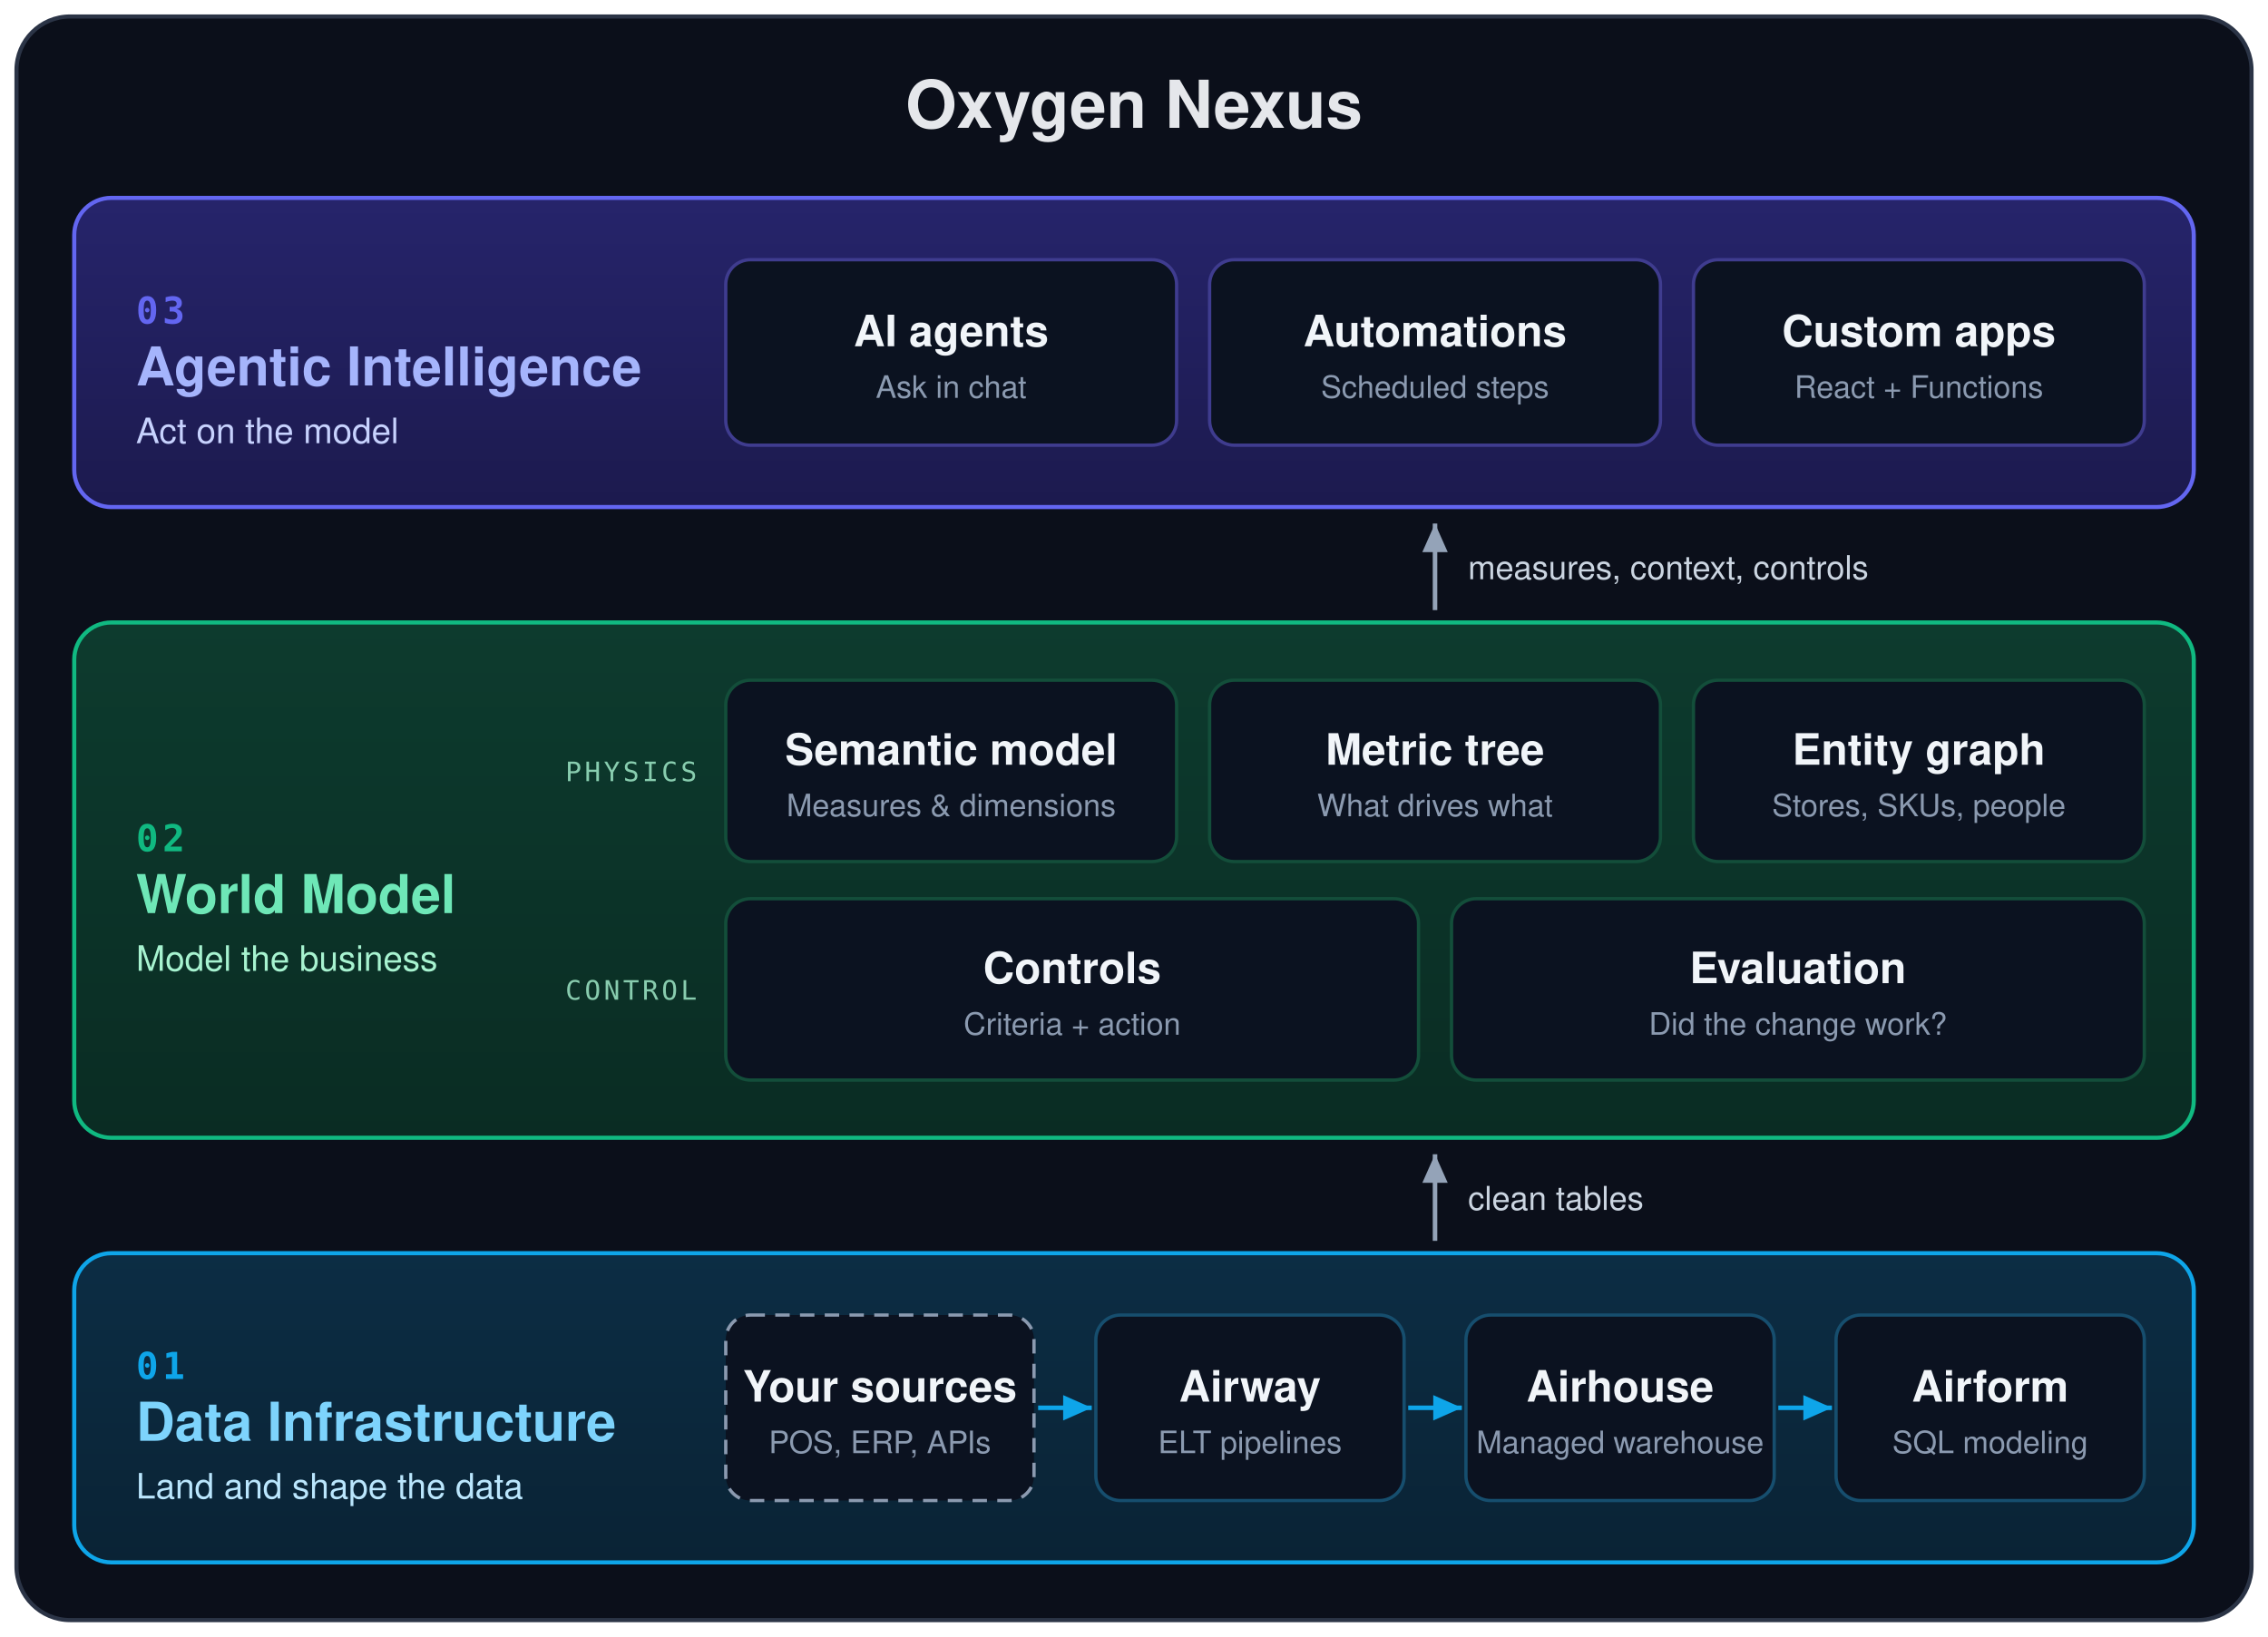
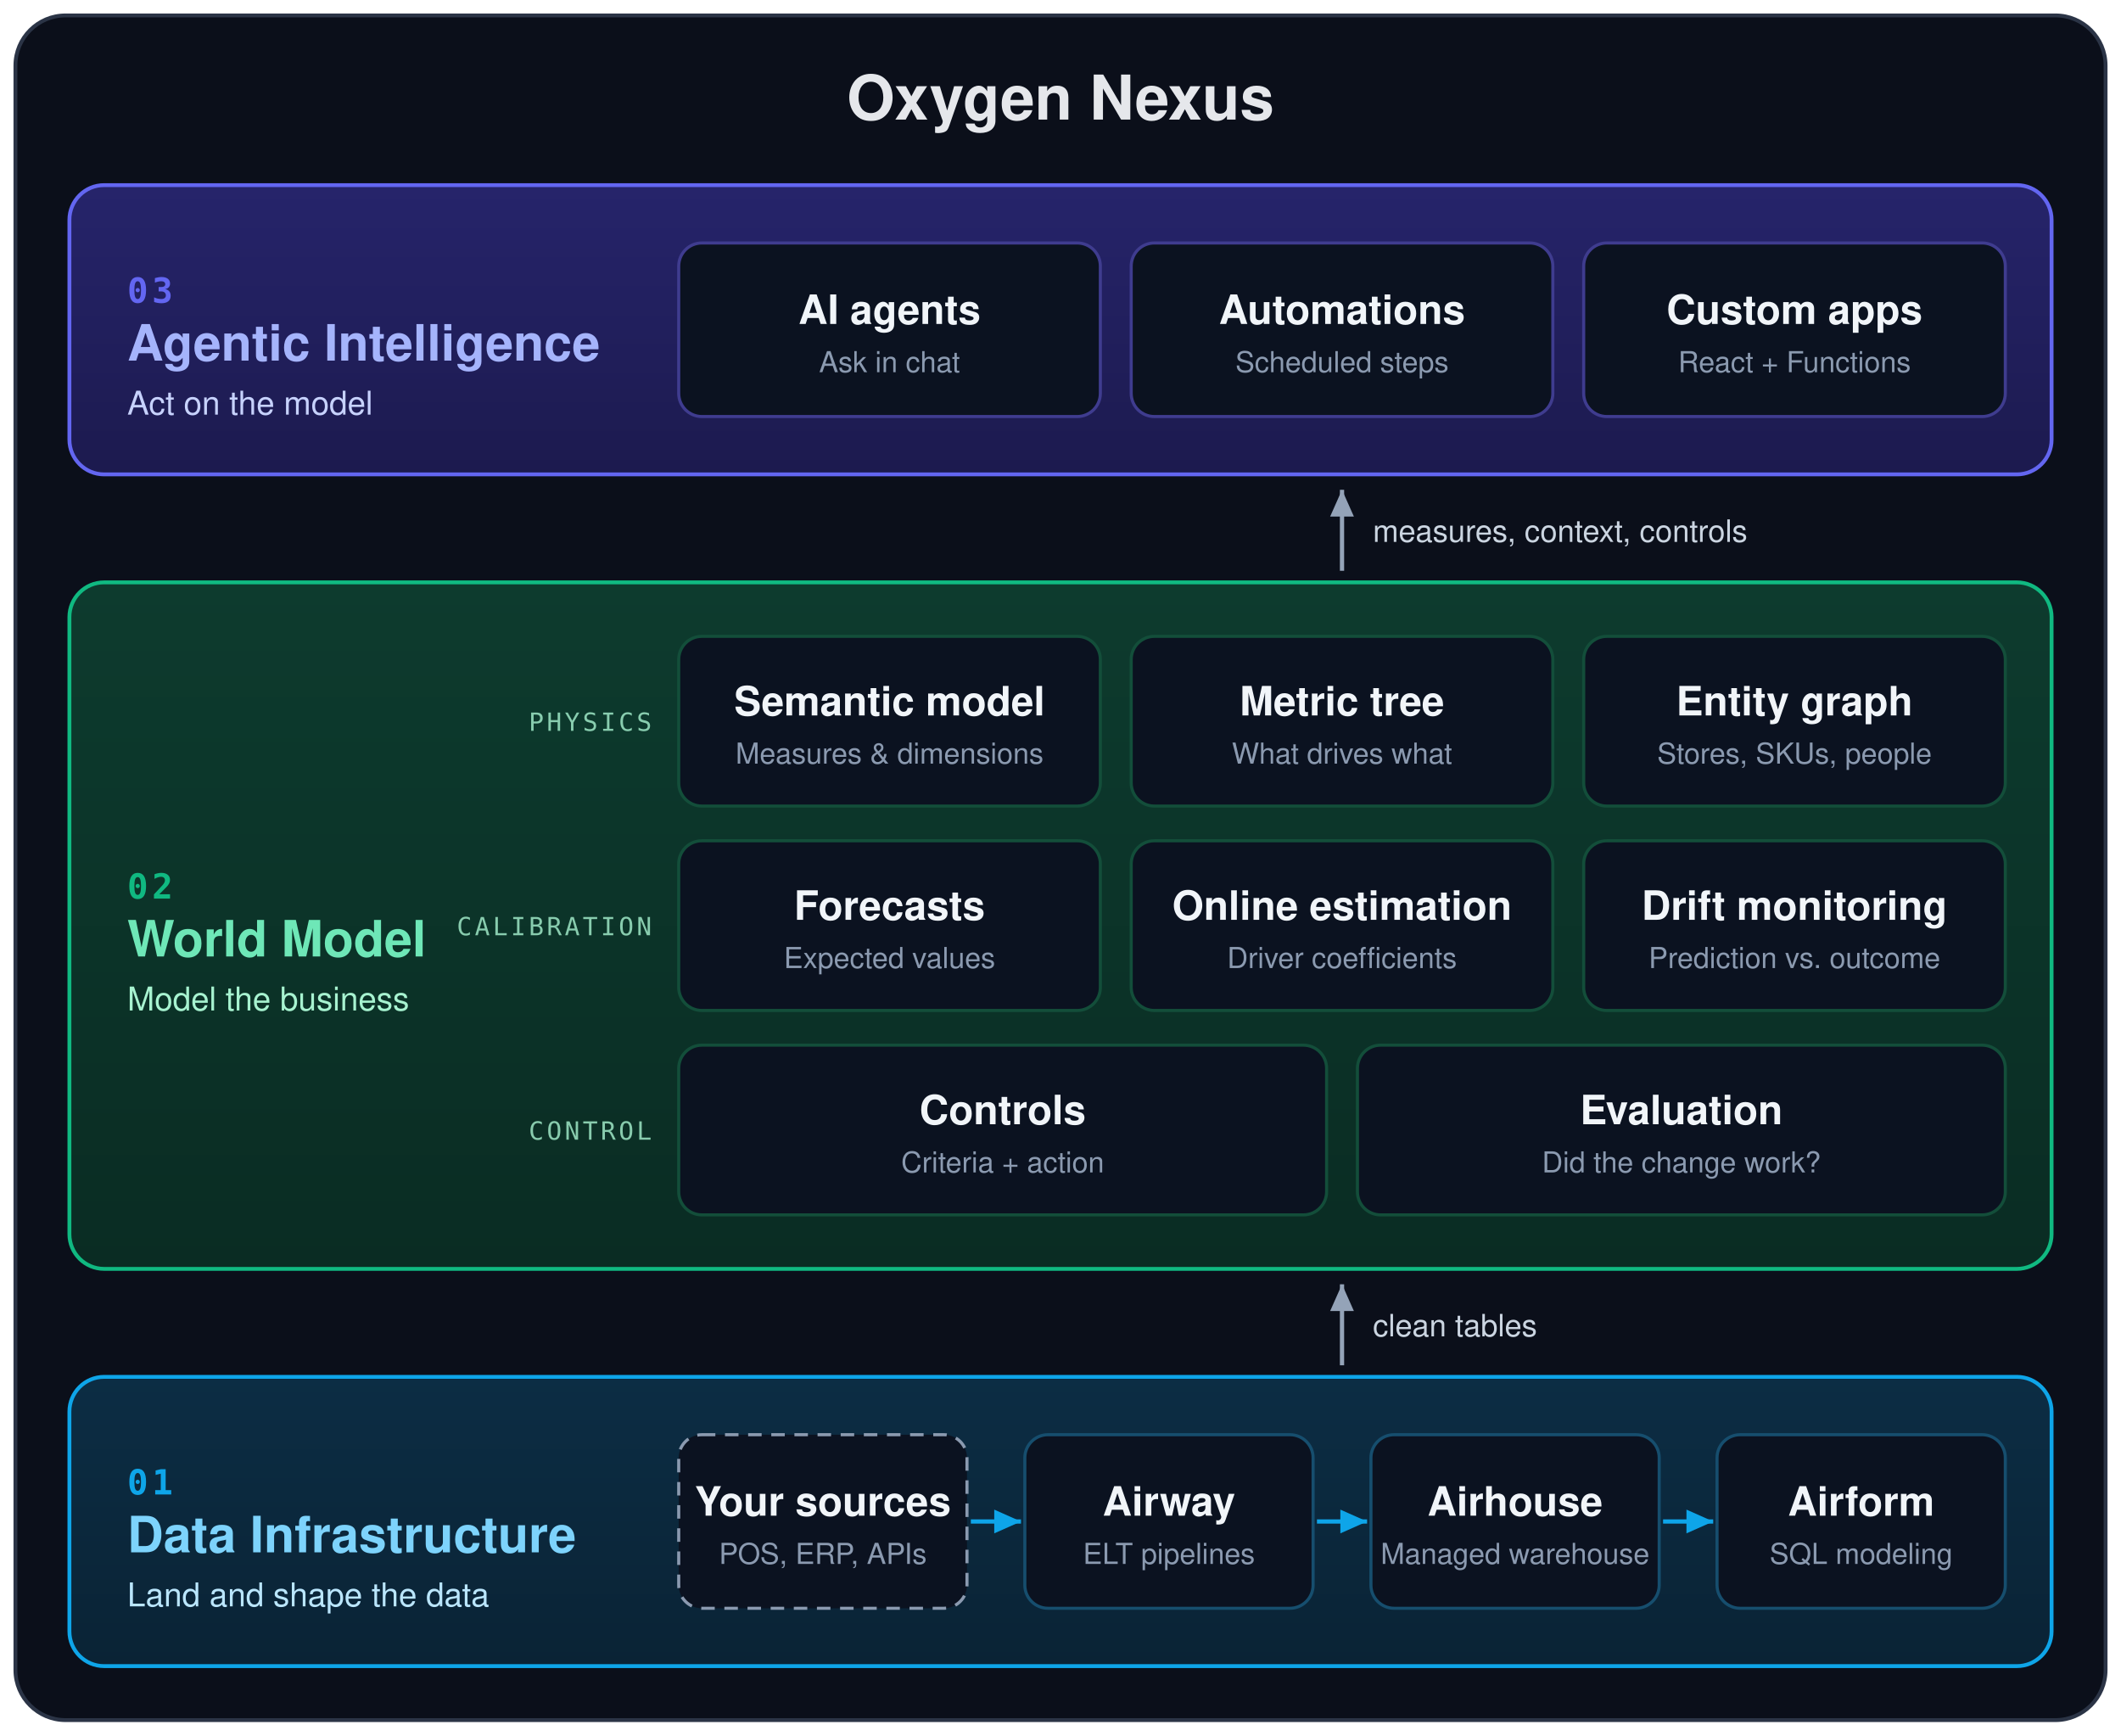
- <svg xmlns="http://www.w3.org/2000/svg" viewBox="0 0 1100 794">
+ <svg xmlns="http://www.w3.org/2000/svg" viewBox="0 0 1100 900">
  <defs>
    <linearGradient id="g-intel" x1="0" y1="0" x2="0" y2="1">
      <stop offset="0" stop-color="#26246b" />
      <stop offset="1" stop-color="#1c1a4e" />
    </linearGradient>
    <marker id="a-intel" viewBox="0 0 10 10" refX="9" refY="5" markerWidth="7" markerHeight="7" orient="auto-start-reverse">
      <path d="M0 1 L9 5 L0 9 z" fill="#6366f1" />
    </marker>
    <linearGradient id="g-model" x1="0" y1="0" x2="0" y2="1">
      <stop offset="0" stop-color="#0d3b2e" />
      <stop offset="1" stop-color="#0a2c23" />
    </linearGradient>
    <marker id="a-model" viewBox="0 0 10 10" refX="9" refY="5" markerWidth="7" markerHeight="7" orient="auto-start-reverse">
      <path d="M0 1 L9 5 L0 9 z" fill="#10b981" />
    </marker>
    <linearGradient id="g-infra" x1="0" y1="0" x2="0" y2="1">
      <stop offset="0" stop-color="#0c2d44" />
      <stop offset="1" stop-color="#0a2335" />
    </linearGradient>
    <marker id="a-infra" viewBox="0 0 10 10" refX="9" refY="5" markerWidth="7" markerHeight="7" orient="auto-start-reverse">
      <path d="M0 1 L9 5 L0 9 z" fill="#0ea5e9" />
    </marker>
    <marker id="a-grey" viewBox="0 0 10 10" refX="9" refY="5" markerWidth="7" markerHeight="7" orient="auto-start-reverse">
      <path d="M0 1 L9 5 L0 9 z" fill="#94a3b8" />
    </marker>
  </defs>
-   <rect x="8" y="8" width="1084" height="778" rx="26" fill="#0b0f1a" stroke="#2b3446" stroke-width="2" />
+   <rect x="8" y="8" width="1084" height="884" rx="26" fill="#0b0f1a" stroke="#2b3446" stroke-width="2" />
  <text x="550.0" y="62" text-anchor="middle" font-family="ui-sans-serif, -apple-system, 'Segoe UI', Helvetica, Arial, sans-serif" font-size="32" font-weight="700" fill="#e5e7eb">Oxygen Nexus</text>
  <rect x="36" y="96" width="1028" height="150" rx="18" fill="url(#g-intel)" stroke="#6366f1" stroke-width="2" />
  <text x="66" y="157.0" font-family="ui-monospace, SFMono-Regular, Menlo, Consolas, monospace" font-size="18" font-weight="700" letter-spacing="2" fill="#6366f1">03</text>
  <text x="66" y="187.0" font-family="ui-sans-serif, -apple-system, 'Segoe UI', Helvetica, Arial, sans-serif" font-size="26" font-weight="700" fill="#a5b4fc">Agentic Intelligence</text>
  <text x="66" y="215.0" font-family="ui-sans-serif, -apple-system, 'Segoe UI', Helvetica, Arial, sans-serif" font-size="17" fill="#c7d2fe">Act on the model</text>
  <rect x="352.0" y="126" width="218.667" height="90" rx="12" fill="#0b1220" stroke="#3f3c8f" stroke-width="1.6" />
  <text x="461.333" y="168.0" text-anchor="middle" font-family="ui-sans-serif, -apple-system, 'Segoe UI', Helvetica, Arial, sans-serif" font-size="21" font-weight="650" fill="#f1f5f9">AI agents</text>
  <text x="461.333" y="193.0" text-anchor="middle" font-family="ui-sans-serif, -apple-system, 'Segoe UI', Helvetica, Arial, sans-serif" font-size="15" fill="#8b9ab0">Ask in chat</text>
  <rect x="586.667" y="126" width="218.667" height="90" rx="12" fill="#0b1220" stroke="#3f3c8f" stroke-width="1.6" />
  <text x="696.0" y="168.0" text-anchor="middle" font-family="ui-sans-serif, -apple-system, 'Segoe UI', Helvetica, Arial, sans-serif" font-size="21" font-weight="650" fill="#f1f5f9">Automations</text>
  <text x="696.0" y="193.0" text-anchor="middle" font-family="ui-sans-serif, -apple-system, 'Segoe UI', Helvetica, Arial, sans-serif" font-size="15" fill="#8b9ab0">Scheduled steps</text>
  <rect x="821.333" y="126" width="218.667" height="90" rx="12" fill="#0b1220" stroke="#3f3c8f" stroke-width="1.6" />
  <text x="930.667" y="168.0" text-anchor="middle" font-family="ui-sans-serif, -apple-system, 'Segoe UI', Helvetica, Arial, sans-serif" font-size="21" font-weight="650" fill="#f1f5f9">Custom apps</text>
  <text x="930.667" y="193.0" text-anchor="middle" font-family="ui-sans-serif, -apple-system, 'Segoe UI', Helvetica, Arial, sans-serif" font-size="15" fill="#8b9ab0">React + Functions</text>
-   <rect x="36" y="302" width="1028" height="250" rx="18" fill="url(#g-model)" stroke="#10b981" stroke-width="2" />
-   <text x="66" y="413.0" font-family="ui-monospace, SFMono-Regular, Menlo, Consolas, monospace" font-size="18" font-weight="700" letter-spacing="2" fill="#10b981">02</text>
-   <text x="66" y="443.0" font-family="ui-sans-serif, -apple-system, 'Segoe UI', Helvetica, Arial, sans-serif" font-size="26" font-weight="700" fill="#6ee7b7">World Model</text>
-   <text x="66" y="471.0" font-family="ui-sans-serif, -apple-system, 'Segoe UI', Helvetica, Arial, sans-serif" font-size="17" fill="#a7f3d0">Model the business</text>
+   <rect x="36" y="302" width="1028" height="356" rx="18" fill="url(#g-model)" stroke="#10b981" stroke-width="2" />
+   <text x="66" y="466" font-family="ui-monospace, SFMono-Regular, Menlo, Consolas, monospace" font-size="18" font-weight="700" letter-spacing="2" fill="#10b981">02</text>
+   <text x="66" y="496" font-family="ui-sans-serif, -apple-system, 'Segoe UI', Helvetica, Arial, sans-serif" font-size="26" font-weight="700" fill="#6ee7b7">World Model</text>
+   <text x="66" y="524" font-family="ui-sans-serif, -apple-system, 'Segoe UI', Helvetica, Arial, sans-serif" font-size="17" fill="#a7f3d0">Model the business</text>
  <text x="338" y="379.0" text-anchor="end" font-family="ui-monospace, SFMono-Regular, Menlo, Consolas, monospace" font-size="13" letter-spacing="1.5" fill="#a7f3d0" opacity="0.8">PHYSICS</text>
  <rect x="352.0" y="330" width="218.667" height="88" rx="12" fill="#0b1220" stroke="#134e3a" stroke-width="1.6" />
  <text x="461.333" y="371.0" text-anchor="middle" font-family="ui-sans-serif, -apple-system, 'Segoe UI', Helvetica, Arial, sans-serif" font-size="21" font-weight="650" fill="#f1f5f9">Semantic model</text>
  <text x="461.333" y="396.0" text-anchor="middle" font-family="ui-sans-serif, -apple-system, 'Segoe UI', Helvetica, Arial, sans-serif" font-size="15" fill="#8b9ab0">Measures &amp; dimensions</text>
  <rect x="586.667" y="330" width="218.667" height="88" rx="12" fill="#0b1220" stroke="#134e3a" stroke-width="1.6" />
  <text x="696.0" y="371.0" text-anchor="middle" font-family="ui-sans-serif, -apple-system, 'Segoe UI', Helvetica, Arial, sans-serif" font-size="21" font-weight="650" fill="#f1f5f9">Metric tree</text>
  <text x="696.0" y="396.0" text-anchor="middle" font-family="ui-sans-serif, -apple-system, 'Segoe UI', Helvetica, Arial, sans-serif" font-size="15" fill="#8b9ab0">What drives what</text>
  <rect x="821.333" y="330" width="218.667" height="88" rx="12" fill="#0b1220" stroke="#134e3a" stroke-width="1.6" />
  <text x="930.667" y="371.0" text-anchor="middle" font-family="ui-sans-serif, -apple-system, 'Segoe UI', Helvetica, Arial, sans-serif" font-size="21" font-weight="650" fill="#f1f5f9">Entity graph</text>
  <text x="930.667" y="396.0" text-anchor="middle" font-family="ui-sans-serif, -apple-system, 'Segoe UI', Helvetica, Arial, sans-serif" font-size="15" fill="#8b9ab0">Stores, SKUs, people</text>
-   <text x="338" y="485.0" text-anchor="end" font-family="ui-monospace, SFMono-Regular, Menlo, Consolas, monospace" font-size="13" letter-spacing="1.5" fill="#a7f3d0" opacity="0.8">CONTROL</text>
-   <rect x="352.0" y="436" width="336.0" height="88" rx="12" fill="#0b1220" stroke="#134e3a" stroke-width="1.6" />
-   <text x="520.0" y="477.0" text-anchor="middle" font-family="ui-sans-serif, -apple-system, 'Segoe UI', Helvetica, Arial, sans-serif" font-size="21" font-weight="650" fill="#f1f5f9">Controls</text>
-   <text x="520.0" y="502.0" text-anchor="middle" font-family="ui-sans-serif, -apple-system, 'Segoe UI', Helvetica, Arial, sans-serif" font-size="15" fill="#8b9ab0">Criteria + action</text>
-   <rect x="704.0" y="436" width="336.0" height="88" rx="12" fill="#0b1220" stroke="#134e3a" stroke-width="1.6" />
-   <text x="872.0" y="477.0" text-anchor="middle" font-family="ui-sans-serif, -apple-system, 'Segoe UI', Helvetica, Arial, sans-serif" font-size="21" font-weight="650" fill="#f1f5f9">Evaluation</text>
-   <text x="872.0" y="502.0" text-anchor="middle" font-family="ui-sans-serif, -apple-system, 'Segoe UI', Helvetica, Arial, sans-serif" font-size="15" fill="#8b9ab0">Did the change work?</text>
-   <rect x="36" y="608" width="1028" height="150" rx="18" fill="url(#g-infra)" stroke="#0ea5e9" stroke-width="2" />
-   <text x="66" y="669.0" font-family="ui-monospace, SFMono-Regular, Menlo, Consolas, monospace" font-size="18" font-weight="700" letter-spacing="2" fill="#0ea5e9">01</text>
-   <text x="66" y="699.0" font-family="ui-sans-serif, -apple-system, 'Segoe UI', Helvetica, Arial, sans-serif" font-size="26" font-weight="700" fill="#7dd3fc">Data Infrastructure</text>
-   <text x="66" y="727.0" font-family="ui-sans-serif, -apple-system, 'Segoe UI', Helvetica, Arial, sans-serif" font-size="17" fill="#bae6fd">Land and shape the data</text>
-   <rect x="352.0" y="638" width="149.5" height="90" rx="12" fill="#0b1220" stroke="#8b9ab0" stroke-width="1.6" stroke-dasharray="7 5" />
-   <text x="426.75" y="680.0" text-anchor="middle" font-family="ui-sans-serif, -apple-system, 'Segoe UI', Helvetica, Arial, sans-serif" font-size="21" font-weight="650" fill="#f1f5f9">Your sources</text>
-   <text x="426.75" y="705.0" text-anchor="middle" font-family="ui-sans-serif, -apple-system, 'Segoe UI', Helvetica, Arial, sans-serif" font-size="15" fill="#8b9ab0">POS, ERP, APIs</text>
-   <line x1="503.5" y1="683.0" x2="529.5" y2="683.0" stroke="#0ea5e9" stroke-width="2.2" marker-end="url(#a-infra)" />
-   <rect x="531.5" y="638" width="149.5" height="90" rx="12" fill="#0b1220" stroke="#164e6e" stroke-width="1.6" />
-   <text x="606.25" y="680.0" text-anchor="middle" font-family="ui-sans-serif, -apple-system, 'Segoe UI', Helvetica, Arial, sans-serif" font-size="21" font-weight="650" fill="#f1f5f9">Airway</text>
-   <text x="606.25" y="705.0" text-anchor="middle" font-family="ui-sans-serif, -apple-system, 'Segoe UI', Helvetica, Arial, sans-serif" font-size="15" fill="#8b9ab0">ELT pipelines</text>
-   <line x1="683.0" y1="683.0" x2="709.0" y2="683.0" stroke="#0ea5e9" stroke-width="2.2" marker-end="url(#a-infra)" />
-   <rect x="711.0" y="638" width="149.5" height="90" rx="12" fill="#0b1220" stroke="#164e6e" stroke-width="1.6" />
-   <text x="785.75" y="680.0" text-anchor="middle" font-family="ui-sans-serif, -apple-system, 'Segoe UI', Helvetica, Arial, sans-serif" font-size="21" font-weight="650" fill="#f1f5f9">Airhouse</text>
-   <text x="785.75" y="705.0" text-anchor="middle" font-family="ui-sans-serif, -apple-system, 'Segoe UI', Helvetica, Arial, sans-serif" font-size="15" fill="#8b9ab0">Managed warehouse</text>
-   <line x1="862.5" y1="683.0" x2="888.5" y2="683.0" stroke="#0ea5e9" stroke-width="2.2" marker-end="url(#a-infra)" />
-   <rect x="890.5" y="638" width="149.5" height="90" rx="12" fill="#0b1220" stroke="#164e6e" stroke-width="1.6" />
-   <text x="965.25" y="680.0" text-anchor="middle" font-family="ui-sans-serif, -apple-system, 'Segoe UI', Helvetica, Arial, sans-serif" font-size="21" font-weight="650" fill="#f1f5f9">Airform</text>
-   <text x="965.25" y="705.0" text-anchor="middle" font-family="ui-sans-serif, -apple-system, 'Segoe UI', Helvetica, Arial, sans-serif" font-size="15" fill="#8b9ab0">SQL modeling</text>
-   <line x1="696.0" y1="602" x2="696.0" y2="560" stroke="#94a3b8" stroke-width="2.2" marker-end="url(#a-grey)" />
-   <text x="712.0" y="587.0" font-family="ui-sans-serif, -apple-system, 'Segoe UI', Helvetica, Arial, sans-serif" font-size="16" fill="#cbd5e1">clean tables</text>
+   <text x="338" y="485.0" text-anchor="end" font-family="ui-monospace, SFMono-Regular, Menlo, Consolas, monospace" font-size="13" letter-spacing="1.5" fill="#a7f3d0" opacity="0.8">CALIBRATION</text>
+   <rect x="352.0" y="436" width="218.667" height="88" rx="12" fill="#0b1220" stroke="#134e3a" stroke-width="1.6" />
+   <text x="461.333" y="477.0" text-anchor="middle" font-family="ui-sans-serif, -apple-system, 'Segoe UI', Helvetica, Arial, sans-serif" font-size="21" font-weight="650" fill="#f1f5f9">Forecasts</text>
+   <text x="461.333" y="502.0" text-anchor="middle" font-family="ui-sans-serif, -apple-system, 'Segoe UI', Helvetica, Arial, sans-serif" font-size="15" fill="#8b9ab0">Expected values</text>
+   <rect x="586.667" y="436" width="218.667" height="88" rx="12" fill="#0b1220" stroke="#134e3a" stroke-width="1.6" />
+   <text x="696.0" y="477.0" text-anchor="middle" font-family="ui-sans-serif, -apple-system, 'Segoe UI', Helvetica, Arial, sans-serif" font-size="21" font-weight="650" fill="#f1f5f9">Online estimation</text>
+   <text x="696.0" y="502.0" text-anchor="middle" font-family="ui-sans-serif, -apple-system, 'Segoe UI', Helvetica, Arial, sans-serif" font-size="15" fill="#8b9ab0">Driver coefficients</text>
+   <rect x="821.333" y="436" width="218.667" height="88" rx="12" fill="#0b1220" stroke="#134e3a" stroke-width="1.6" />
+   <text x="930.667" y="477.0" text-anchor="middle" font-family="ui-sans-serif, -apple-system, 'Segoe UI', Helvetica, Arial, sans-serif" font-size="21" font-weight="650" fill="#f1f5f9">Drift monitoring</text>
+   <text x="930.667" y="502.0" text-anchor="middle" font-family="ui-sans-serif, -apple-system, 'Segoe UI', Helvetica, Arial, sans-serif" font-size="15" fill="#8b9ab0">Prediction vs. outcome</text>
+   <text x="338" y="591" text-anchor="end" font-family="ui-monospace, SFMono-Regular, Menlo, Consolas, monospace" font-size="13" letter-spacing="1.5" fill="#a7f3d0" opacity="0.8">CONTROL</text>
+   <rect x="352.0" y="542" width="336.0" height="88" rx="12" fill="#0b1220" stroke="#134e3a" stroke-width="1.6" />
+   <text x="520.0" y="583" text-anchor="middle" font-family="ui-sans-serif, -apple-system, 'Segoe UI', Helvetica, Arial, sans-serif" font-size="21" font-weight="650" fill="#f1f5f9">Controls</text>
+   <text x="520.0" y="608" text-anchor="middle" font-family="ui-sans-serif, -apple-system, 'Segoe UI', Helvetica, Arial, sans-serif" font-size="15" fill="#8b9ab0">Criteria + action</text>
+   <rect x="704.0" y="542" width="336.0" height="88" rx="12" fill="#0b1220" stroke="#134e3a" stroke-width="1.6" />
+   <text x="872.0" y="583" text-anchor="middle" font-family="ui-sans-serif, -apple-system, 'Segoe UI', Helvetica, Arial, sans-serif" font-size="21" font-weight="650" fill="#f1f5f9">Evaluation</text>
+   <text x="872.0" y="608" text-anchor="middle" font-family="ui-sans-serif, -apple-system, 'Segoe UI', Helvetica, Arial, sans-serif" font-size="15" fill="#8b9ab0">Did the change work?</text>
+   <rect x="36" y="714" width="1028" height="150" rx="18" fill="url(#g-infra)" stroke="#0ea5e9" stroke-width="2" />
+   <text x="66" y="775" font-family="ui-monospace, SFMono-Regular, Menlo, Consolas, monospace" font-size="18" font-weight="700" letter-spacing="2" fill="#0ea5e9">01</text>
+   <text x="66" y="805" font-family="ui-sans-serif, -apple-system, 'Segoe UI', Helvetica, Arial, sans-serif" font-size="26" font-weight="700" fill="#7dd3fc">Data Infrastructure</text>
+   <text x="66" y="833" font-family="ui-sans-serif, -apple-system, 'Segoe UI', Helvetica, Arial, sans-serif" font-size="17" fill="#bae6fd">Land and shape the data</text>
+   <rect x="352.0" y="744" width="149.5" height="90" rx="12" fill="#0b1220" stroke="#8b9ab0" stroke-width="1.6" stroke-dasharray="7 5" />
+   <text x="426.75" y="786" text-anchor="middle" font-family="ui-sans-serif, -apple-system, 'Segoe UI', Helvetica, Arial, sans-serif" font-size="21" font-weight="650" fill="#f1f5f9">Your sources</text>
+   <text x="426.75" y="811" text-anchor="middle" font-family="ui-sans-serif, -apple-system, 'Segoe UI', Helvetica, Arial, sans-serif" font-size="15" fill="#8b9ab0">POS, ERP, APIs</text>
+   <line x1="503.5" y1="789" x2="529.5" y2="789" stroke="#0ea5e9" stroke-width="2.2" marker-end="url(#a-infra)" />
+   <rect x="531.5" y="744" width="149.5" height="90" rx="12" fill="#0b1220" stroke="#164e6e" stroke-width="1.6" />
+   <text x="606.25" y="786" text-anchor="middle" font-family="ui-sans-serif, -apple-system, 'Segoe UI', Helvetica, Arial, sans-serif" font-size="21" font-weight="650" fill="#f1f5f9">Airway</text>
+   <text x="606.25" y="811" text-anchor="middle" font-family="ui-sans-serif, -apple-system, 'Segoe UI', Helvetica, Arial, sans-serif" font-size="15" fill="#8b9ab0">ELT pipelines</text>
+   <line x1="683.0" y1="789" x2="709.0" y2="789" stroke="#0ea5e9" stroke-width="2.2" marker-end="url(#a-infra)" />
+   <rect x="711.0" y="744" width="149.5" height="90" rx="12" fill="#0b1220" stroke="#164e6e" stroke-width="1.6" />
+   <text x="785.75" y="786" text-anchor="middle" font-family="ui-sans-serif, -apple-system, 'Segoe UI', Helvetica, Arial, sans-serif" font-size="21" font-weight="650" fill="#f1f5f9">Airhouse</text>
+   <text x="785.75" y="811" text-anchor="middle" font-family="ui-sans-serif, -apple-system, 'Segoe UI', Helvetica, Arial, sans-serif" font-size="15" fill="#8b9ab0">Managed warehouse</text>
+   <line x1="862.5" y1="789" x2="888.5" y2="789" stroke="#0ea5e9" stroke-width="2.2" marker-end="url(#a-infra)" />
+   <rect x="890.5" y="744" width="149.5" height="90" rx="12" fill="#0b1220" stroke="#164e6e" stroke-width="1.6" />
+   <text x="965.25" y="786" text-anchor="middle" font-family="ui-sans-serif, -apple-system, 'Segoe UI', Helvetica, Arial, sans-serif" font-size="21" font-weight="650" fill="#f1f5f9">Airform</text>
+   <text x="965.25" y="811" text-anchor="middle" font-family="ui-sans-serif, -apple-system, 'Segoe UI', Helvetica, Arial, sans-serif" font-size="15" fill="#8b9ab0">SQL modeling</text>
+   <line x1="696.0" y1="708" x2="696.0" y2="666" stroke="#94a3b8" stroke-width="2.2" marker-end="url(#a-grey)" />
+   <text x="712.0" y="693" font-family="ui-sans-serif, -apple-system, 'Segoe UI', Helvetica, Arial, sans-serif" font-size="16" fill="#cbd5e1">clean tables</text>
  <line x1="696.0" y1="296" x2="696.0" y2="254" stroke="#94a3b8" stroke-width="2.2" marker-end="url(#a-grey)" />
  <text x="712.0" y="281.0" font-family="ui-sans-serif, -apple-system, 'Segoe UI', Helvetica, Arial, sans-serif" font-size="16" fill="#cbd5e1">measures, context, controls</text>
</svg>
